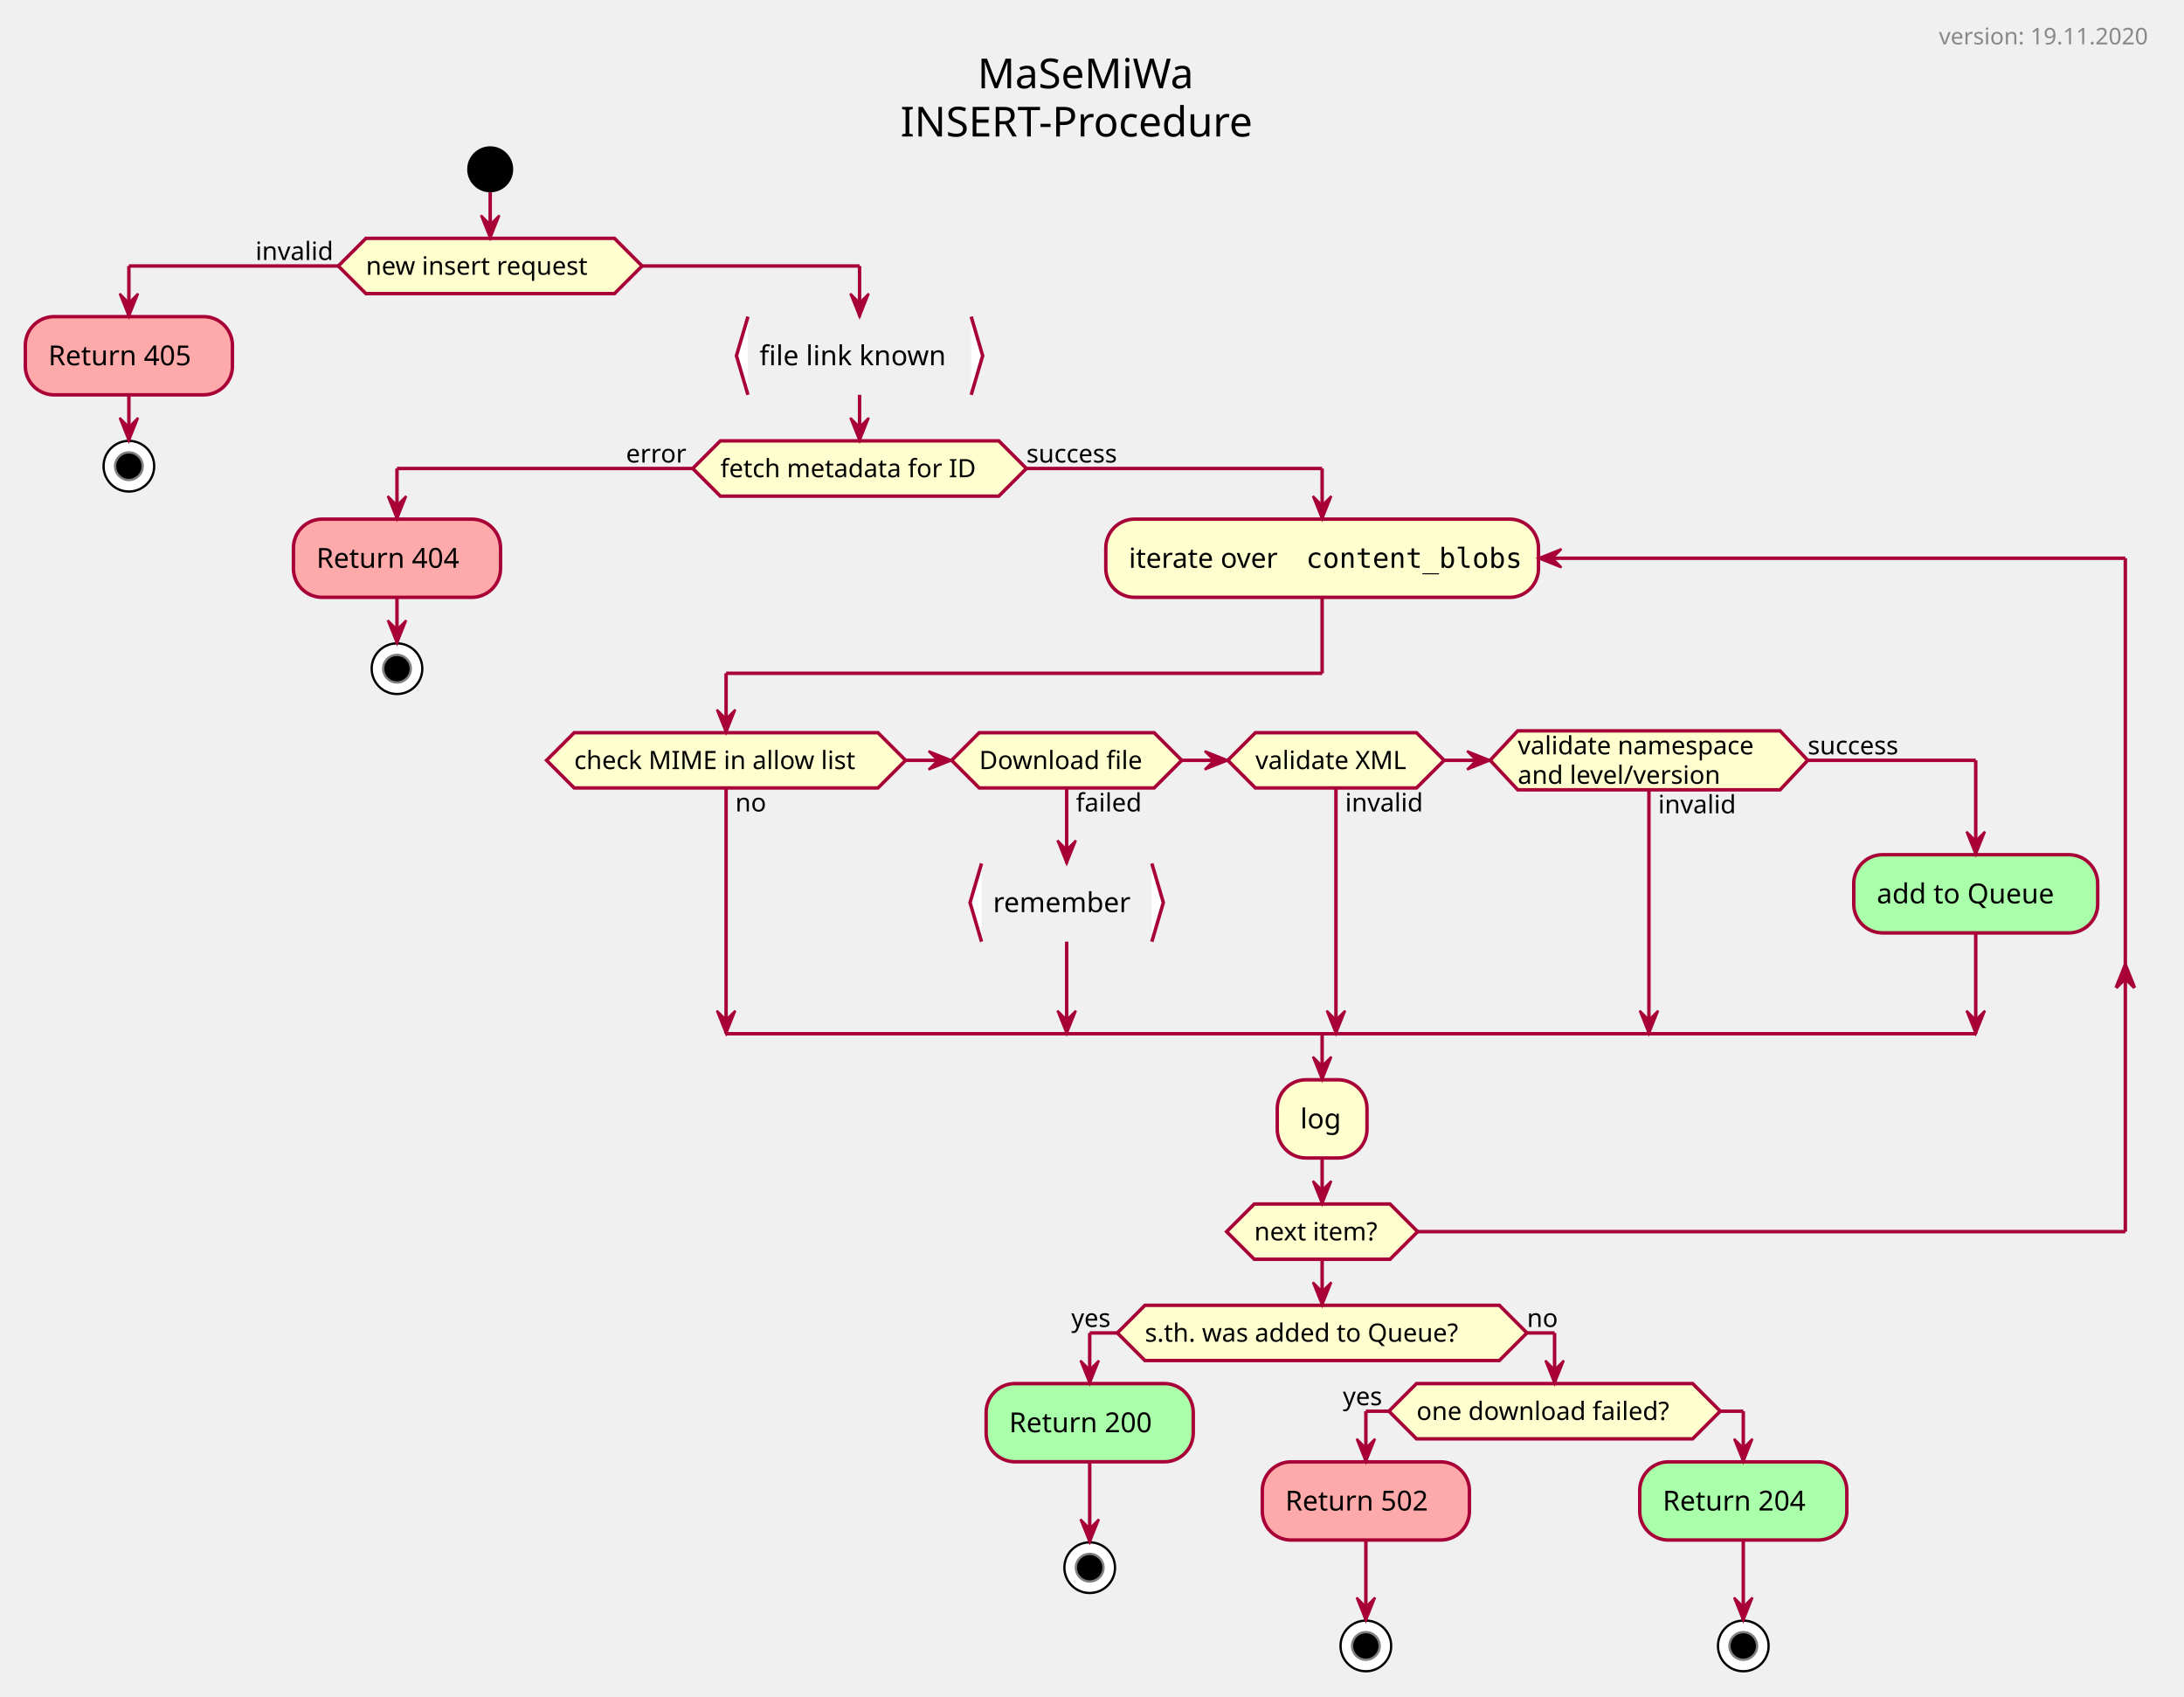
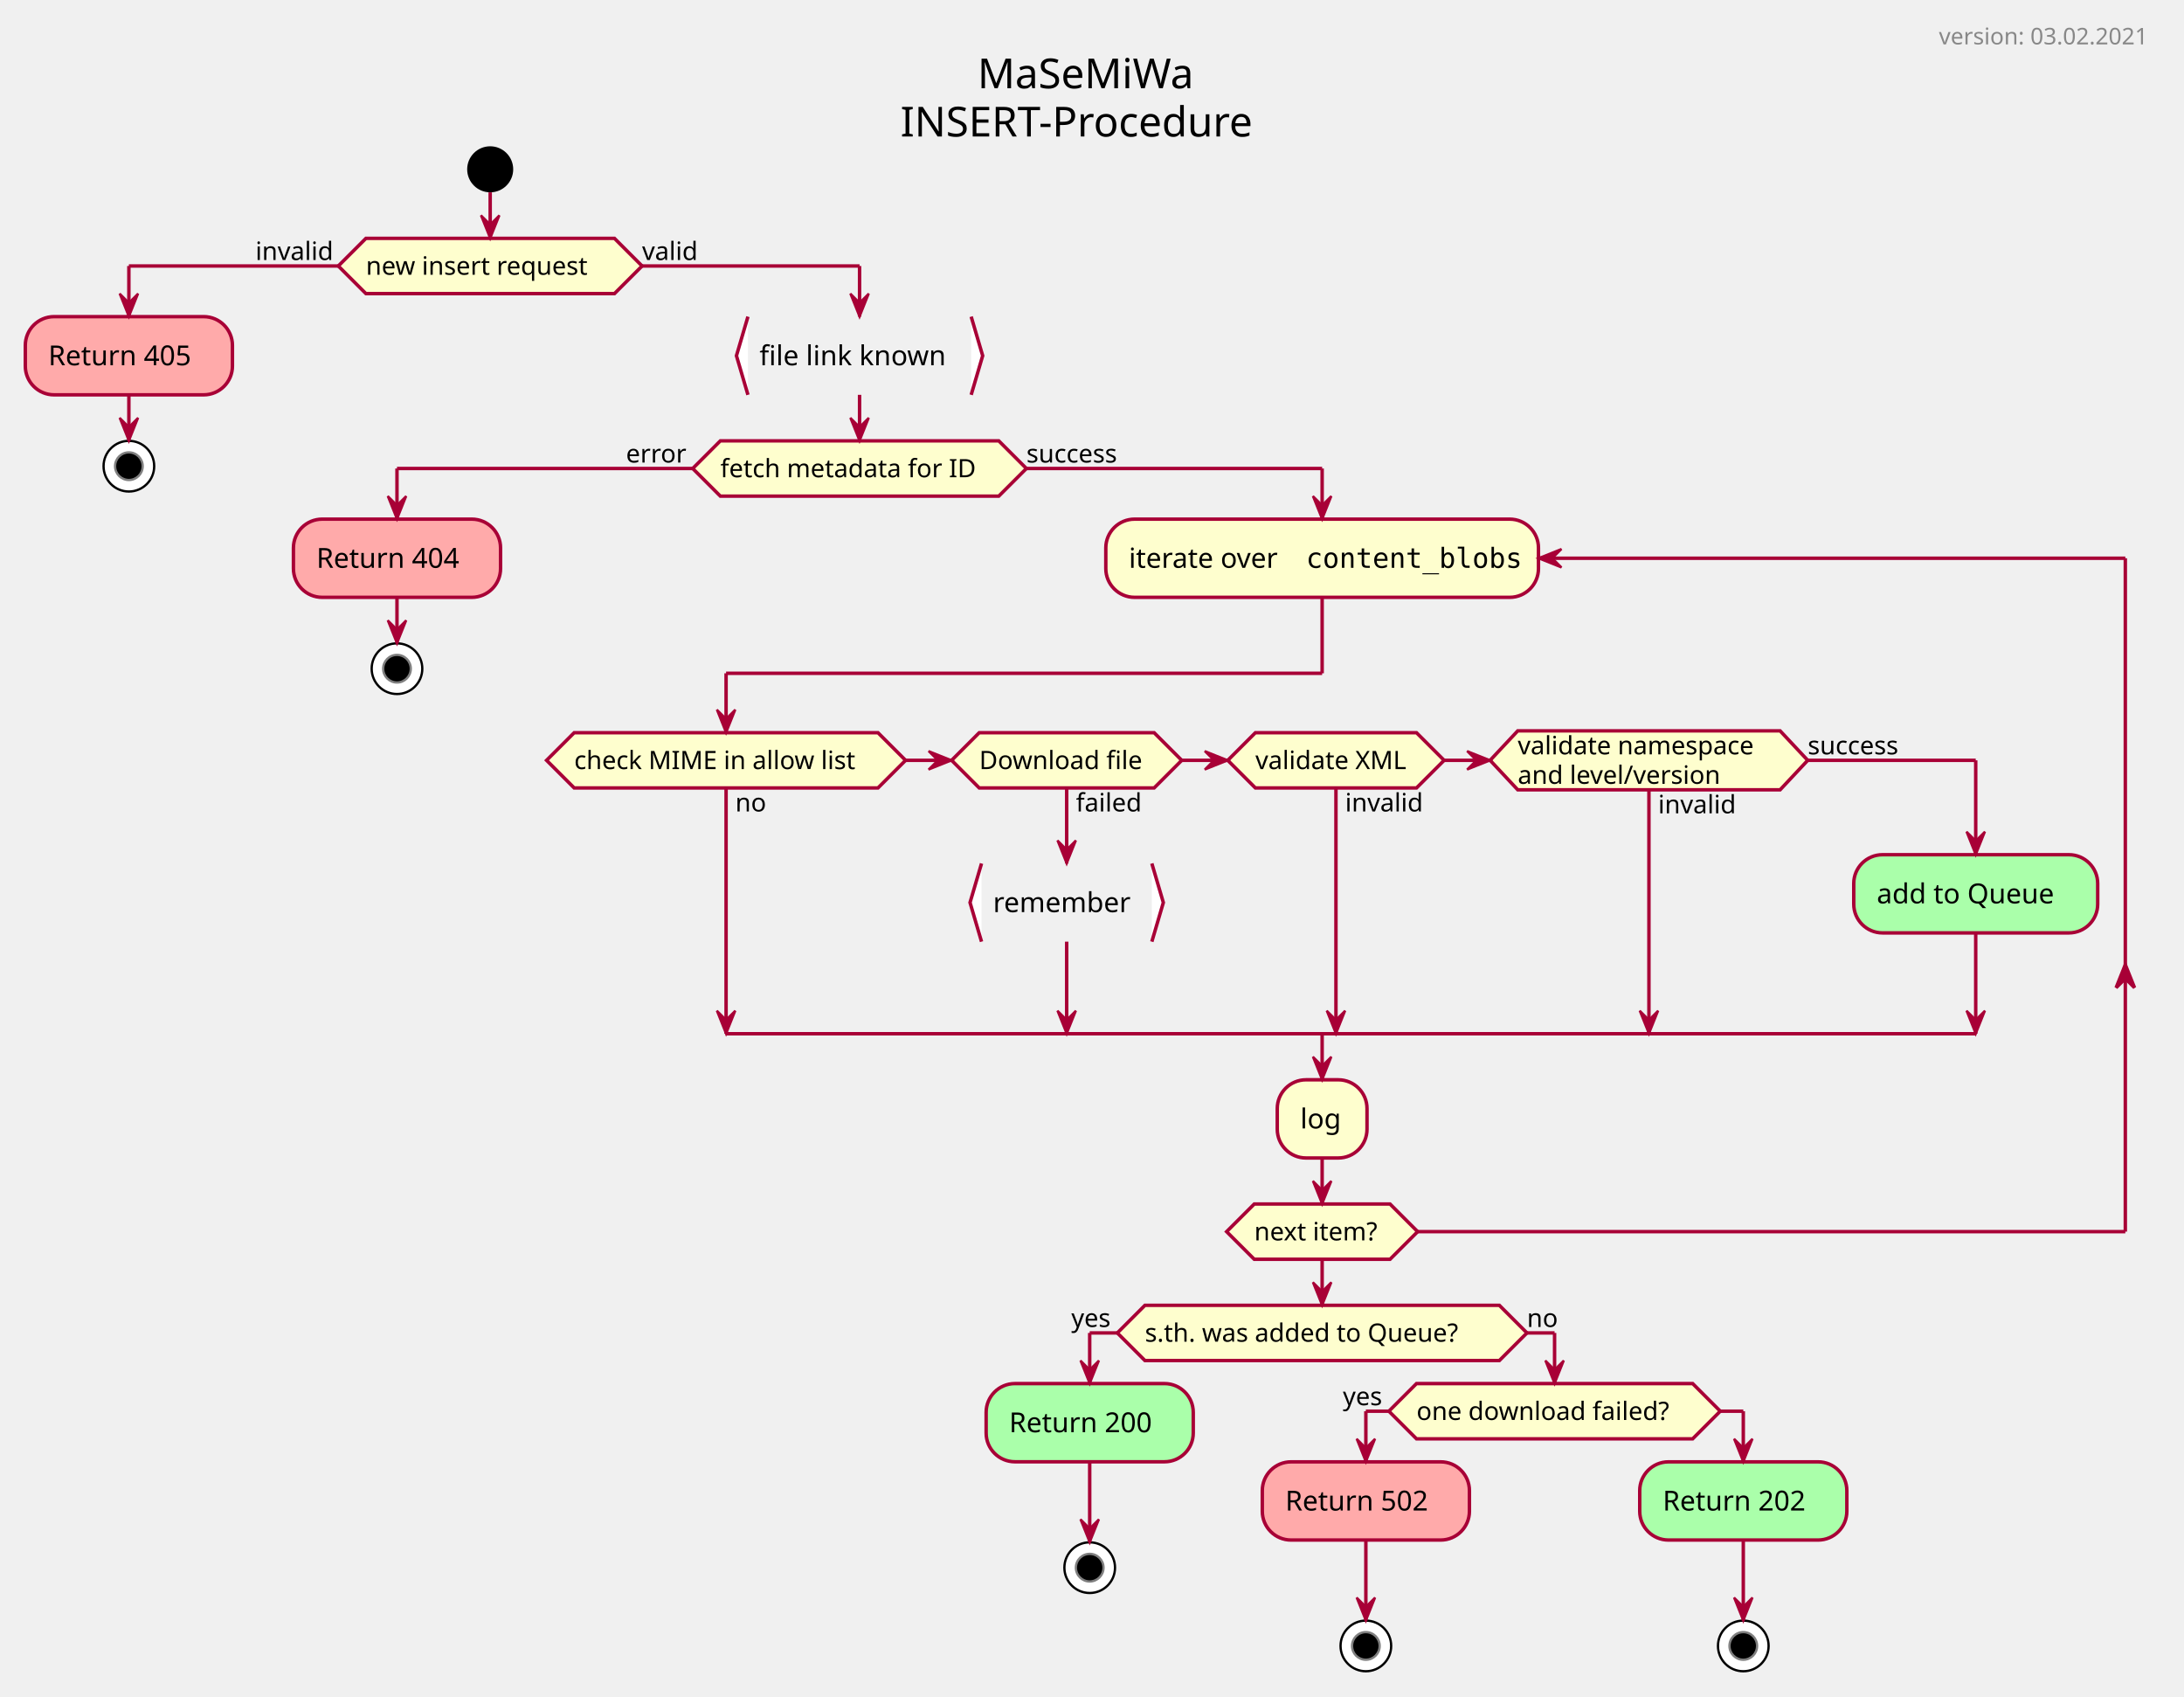
<svg xmlns="http://www.w3.org/2000/svg" contentScriptType="application/ecmascript" contentStyleType="text/css" height="737px" preserveAspectRatio="none" style="width:949px;height:737px;" version="1.1" viewBox="0 0 949 737" width="949px" zoomAndPan="magnify">
  <defs />
  <g>
-     <text fill="#888888" font-family="sans-serif" font-size="10" lengthAdjust="spacingAndGlyphs" textLength="95" x="842.5" y="19.282">version: 19.11.2020</text>
+     <text fill="#888888" font-family="sans-serif" font-size="10" lengthAdjust="spacingAndGlyphs" textLength="95" x="842.5" y="19.282">version: 03.02.2021</text>
    <text fill="#000000" font-family="sans-serif" font-size="18" lengthAdjust="spacingAndGlyphs" textLength="98" x="424.75" y="38.349">MaSeMiWa</text>
    <text fill="#000000" font-family="sans-serif" font-size="18" lengthAdjust="spacingAndGlyphs" textLength="165" x="391.25" y="59.302">INSERT-Procedure</text>
    <ellipse cx="213" cy="73.547" fill="#000000" rx="10" ry="10" style="stroke: none; stroke-width: 1.0;" />
    <polygon fill="#FEFECE" points="159,103.547,267,103.547,279,115.547,267,127.547,159,127.547,147,115.547,159,103.547" style="stroke: #A80036; stroke-width: 1.5;" />
    <text fill="#000000" font-family="sans-serif" font-size="11" lengthAdjust="spacingAndGlyphs" textLength="108" x="159" y="119.355">new insert request</text>
    <text fill="#000000" font-family="sans-serif" font-size="11" lengthAdjust="spacingAndGlyphs" textLength="36" x="111" y="112.953">invalid</text>
+     <text fill="#000000" font-family="sans-serif" font-size="11" lengthAdjust="spacingAndGlyphs" textLength="26" x="279" y="112.953">valid</text>
    <rect fill="#FFAAAA" height="33.969" rx="12.5" ry="12.5" style="stroke: #A80036; stroke-width: 1.5;" width="90" x="11" y="137.547" />
    <text fill="#000000" font-family="sans-serif" font-size="12" lengthAdjust="spacingAndGlyphs" textLength="70" x="21" y="158.685">Return 405</text>
    <ellipse cx="56" cy="202.516" fill="#FFFFFF" rx="11" ry="11" style="stroke: #000000; stroke-width: 1.0;" />
    <ellipse cx="56" cy="202.516" fill="#000000" rx="6" ry="6" style="stroke: #7F7F7F; stroke-width: 1.0;" />
    <path d="M325,137.547 L320,154.531 L325,171.516 M422,137.547 L427,154.531 L422,171.516 " fill="#FFFFFF" style="stroke: #A80036; stroke-width: 1.5;" />
    <text fill="#000000" font-family="sans-serif" font-size="12" lengthAdjust="spacingAndGlyphs" textLength="87" x="330" y="158.685">file link known</text>
    <polygon fill="#FEFECE" points="313,191.516,434,191.516,446,203.516,434,215.516,313,215.516,301,203.516,313,191.516" style="stroke: #A80036; stroke-width: 1.5;" />
    <text fill="#000000" font-family="sans-serif" font-size="11" lengthAdjust="spacingAndGlyphs" textLength="121" x="313" y="207.324">fetch metadata for ID</text>
    <text fill="#000000" font-family="sans-serif" font-size="11" lengthAdjust="spacingAndGlyphs" textLength="29" x="272" y="200.921">error</text>
    <text fill="#000000" font-family="sans-serif" font-size="11" lengthAdjust="spacingAndGlyphs" textLength="47" x="446" y="200.921">success</text>
    <rect fill="#FFAAAA" height="33.969" rx="12.5" ry="12.5" style="stroke: #A80036; stroke-width: 1.5;" width="90" x="127.5" y="225.516" />
    <text fill="#000000" font-family="sans-serif" font-size="12" lengthAdjust="spacingAndGlyphs" textLength="70" x="137.5" y="246.654">Return 404</text>
    <ellipse cx="172.5" cy="290.484" fill="#FFFFFF" rx="11" ry="11" style="stroke: #000000; stroke-width: 1.0;" />
    <ellipse cx="172.5" cy="290.484" fill="#000000" rx="6" ry="6" style="stroke: #7F7F7F; stroke-width: 1.0;" />
    <polygon fill="#FEFECE" points="249.5,318.289,381.5,318.289,393.5,330.289,381.5,342.289,249.5,342.289,237.5,330.289,249.5,318.289" style="stroke: #A80036; stroke-width: 1.5;" />
    <text fill="#000000" font-family="sans-serif" font-size="11" lengthAdjust="spacingAndGlyphs" textLength="14" x="319.5" y="352.5">no</text>
    <text fill="#000000" font-family="sans-serif" font-size="11" lengthAdjust="spacingAndGlyphs" textLength="132" x="249.5" y="334.097">check MIME in allow list</text>
    <polygon fill="#FEFECE" points="425.5,318.289,501.5,318.289,513.5,330.289,501.5,342.289,425.5,342.289,413.5,330.289,425.5,318.289" style="stroke: #A80036; stroke-width: 1.5;" />
    <text fill="#000000" font-family="sans-serif" font-size="11" lengthAdjust="spacingAndGlyphs" textLength="31" x="467.5" y="352.5">failed</text>
    <text fill="#000000" font-family="sans-serif" font-size="11" lengthAdjust="spacingAndGlyphs" textLength="76" x="425.5" y="334.097">Download file</text>
    <path d="M426.5,375.094 L421.5,392.078 L426.5,409.062 M500.5,375.094 L505.5,392.078 L500.5,409.062 " fill="#FFFFFF" style="stroke: #A80036; stroke-width: 1.5;" />
    <text fill="#000000" font-family="sans-serif" font-size="12" lengthAdjust="spacingAndGlyphs" textLength="64" x="431.5" y="396.232">remember</text>
    <polygon fill="#FEFECE" points="545.5,318.289,615.5,318.289,627.5,330.289,615.5,342.289,545.5,342.289,533.5,330.289,545.5,318.289" style="stroke: #A80036; stroke-width: 1.5;" />
    <text fill="#000000" font-family="sans-serif" font-size="11" lengthAdjust="spacingAndGlyphs" textLength="36" x="584.5" y="352.5">invalid</text>
    <text fill="#000000" font-family="sans-serif" font-size="11" lengthAdjust="spacingAndGlyphs" textLength="70" x="545.5" y="334.097">validate XML</text>
    <polygon fill="#FEFECE" points="659.5,317.484,773.5,317.484,785.5,330.289,773.5,343.094,659.5,343.094,647.5,330.289,659.5,317.484" style="stroke: #A80036; stroke-width: 1.5;" />
    <text fill="#000000" font-family="sans-serif" font-size="11" lengthAdjust="spacingAndGlyphs" textLength="36" x="720.5" y="353.304">invalid</text>
    <text fill="#000000" font-family="sans-serif" font-size="11" lengthAdjust="spacingAndGlyphs" textLength="114" x="659.5" y="327.695">validate namespace</text>
    <text fill="#000000" font-family="sans-serif" font-size="11" lengthAdjust="spacingAndGlyphs" textLength="97" x="659.5" y="340.5">and level/version</text>
    <text fill="#000000" font-family="sans-serif" font-size="11" lengthAdjust="spacingAndGlyphs" textLength="47" x="785.5" y="327.695">success</text>
    <rect fill="#AAFFAA" height="33.969" rx="12.5" ry="12.5" style="stroke: #A80036; stroke-width: 1.5;" width="106" x="805.5" y="371.289" />
    <text fill="#000000" font-family="sans-serif" font-size="12" lengthAdjust="spacingAndGlyphs" textLength="86" x="815.5" y="392.428">add to Queue</text>
    <rect fill="#FEFECE" height="33.969" rx="12.5" ry="12.5" style="stroke: #A80036; stroke-width: 1.5;" width="39" x="555" y="469.062" />
    <text fill="#000000" font-family="sans-serif" font-size="12" lengthAdjust="spacingAndGlyphs" textLength="19" x="565" y="490.201">log</text>
    <rect fill="#FEFECE" height="33.969" rx="12.5" ry="12.5" style="stroke: #A80036; stroke-width: 1.5;" width="188" x="480.5" y="225.516" />
    <text fill="#000000" font-family="sans-serif" font-size="12" lengthAdjust="spacingAndGlyphs" textLength="73" x="490.5" y="246.654">iterate over</text>
    <text fill="#000000" font-family="monospace" font-size="12" lengthAdjust="spacingAndGlyphs" textLength="91" x="567.5" y="246.654">content_blobs</text>
    <polygon fill="#FEFECE" points="545,523.031,604,523.031,616,535.031,604,547.031,545,547.031,533,535.031,545,523.031" style="stroke: #A80036; stroke-width: 1.5;" />
    <text fill="#000000" font-family="sans-serif" font-size="11" lengthAdjust="spacingAndGlyphs" textLength="59" x="545" y="538.839">next item?</text>
    <polygon fill="#FEFECE" points="497.5,567.031,651.5,567.031,663.5,579.031,651.5,591.031,497.5,591.031,485.5,579.031,497.5,567.031" style="stroke: #A80036; stroke-width: 1.5;" />
    <text fill="#000000" font-family="sans-serif" font-size="11" lengthAdjust="spacingAndGlyphs" textLength="154" x="497.5" y="582.839">s.th. was added to Queue?</text>
    <text fill="#000000" font-family="sans-serif" font-size="11" lengthAdjust="spacingAndGlyphs" textLength="20" x="465.5" y="576.437">yes</text>
    <text fill="#000000" font-family="sans-serif" font-size="11" lengthAdjust="spacingAndGlyphs" textLength="14" x="663.5" y="576.437">no</text>
    <rect fill="#AAFFAA" height="33.969" rx="12.5" ry="12.5" style="stroke: #A80036; stroke-width: 1.5;" width="90" x="428.5" y="601.031" />
    <text fill="#000000" font-family="sans-serif" font-size="12" lengthAdjust="spacingAndGlyphs" textLength="70" x="438.5" y="622.17">Return 200</text>
    <ellipse cx="473.5" cy="681" fill="#FFFFFF" rx="11" ry="11" style="stroke: #000000; stroke-width: 1.0;" />
    <ellipse cx="473.5" cy="681" fill="#000000" rx="6" ry="6" style="stroke: #7F7F7F; stroke-width: 1.0;" />
    <polygon fill="#FEFECE" points="615.5,601.031,735.5,601.031,747.5,613.031,735.5,625.031,615.5,625.031,603.5,613.031,615.5,601.031" style="stroke: #A80036; stroke-width: 1.5;" />
    <text fill="#000000" font-family="sans-serif" font-size="11" lengthAdjust="spacingAndGlyphs" textLength="120" x="615.5" y="616.839">one download failed?</text>
    <text fill="#000000" font-family="sans-serif" font-size="11" lengthAdjust="spacingAndGlyphs" textLength="20" x="583.5" y="610.437">yes</text>
    <rect fill="#FFAAAA" height="33.969" rx="12.5" ry="12.5" style="stroke: #A80036; stroke-width: 1.5;" width="90" x="548.5" y="635.031" />
    <text fill="#000000" font-family="sans-serif" font-size="12" lengthAdjust="spacingAndGlyphs" textLength="70" x="558.5" y="656.17">Return 502</text>
    <ellipse cx="593.5" cy="715" fill="#FFFFFF" rx="11" ry="11" style="stroke: #000000; stroke-width: 1.0;" />
    <ellipse cx="593.5" cy="715" fill="#000000" rx="6" ry="6" style="stroke: #7F7F7F; stroke-width: 1.0;" />
    <rect fill="#AAFFAA" height="33.969" rx="12.5" ry="12.5" style="stroke: #A80036; stroke-width: 1.5;" width="90" x="712.5" y="635.031" />
-     <text fill="#000000" font-family="sans-serif" font-size="12" lengthAdjust="spacingAndGlyphs" textLength="70" x="722.5" y="656.17">Return 204</text>
+     <text fill="#000000" font-family="sans-serif" font-size="12" lengthAdjust="spacingAndGlyphs" textLength="70" x="722.5" y="656.17">Return 202</text>
    <ellipse cx="757.5" cy="715" fill="#FFFFFF" rx="11" ry="11" style="stroke: #000000; stroke-width: 1.0;" />
    <ellipse cx="757.5" cy="715" fill="#000000" rx="6" ry="6" style="stroke: #7F7F7F; stroke-width: 1.0;" />
    <line style="stroke: #A80036; stroke-width: 1.5;" x1="56" x2="56" y1="171.516" y2="191.516" />
    <polygon fill="#A80036" points="52,181.516,56,191.516,60,181.516,56,185.516" style="stroke: #A80036; stroke-width: 1.0;" />
    <line style="stroke: #A80036; stroke-width: 1.5;" x1="172.5" x2="172.5" y1="259.484" y2="279.484" />
    <polygon fill="#A80036" points="168.5,269.484,172.5,279.484,176.5,269.484,172.5,273.484" style="stroke: #A80036; stroke-width: 1.0;" />
    <line style="stroke: #A80036; stroke-width: 1.5;" x1="315.5" x2="315.5" y1="342.289" y2="449.062" />
    <polygon fill="#A80036" points="311.5,439.062,315.5,449.062,319.5,439.062,315.5,443.062" style="stroke: #A80036; stroke-width: 1.0;" />
    <line style="stroke: #A80036; stroke-width: 1.5;" x1="463.5" x2="463.5" y1="342.289" y2="375.094" />
    <polygon fill="#A80036" points="459.5,365.094,463.5,375.094,467.5,365.094,463.5,369.094" style="stroke: #A80036; stroke-width: 1.0;" />
    <line style="stroke: #A80036; stroke-width: 1.5;" x1="463.5" x2="463.5" y1="409.062" y2="449.062" />
    <polygon fill="#A80036" points="459.5,439.062,463.5,449.062,467.5,439.062,463.5,443.062" style="stroke: #A80036; stroke-width: 1.0;" />
    <line style="stroke: #A80036; stroke-width: 1.5;" x1="580.5" x2="580.5" y1="342.289" y2="449.062" />
    <polygon fill="#A80036" points="576.5,439.062,580.5,449.062,584.5,439.062,580.5,443.062" style="stroke: #A80036; stroke-width: 1.0;" />
    <line style="stroke: #A80036; stroke-width: 1.5;" x1="716.5" x2="716.5" y1="343.094" y2="449.062" />
    <polygon fill="#A80036" points="712.5,439.062,716.5,449.062,720.5,439.062,716.5,443.062" style="stroke: #A80036; stroke-width: 1.0;" />
    <line style="stroke: #A80036; stroke-width: 1.5;" x1="393.5" x2="413.5" y1="330.289" y2="330.289" />
    <polygon fill="#A80036" points="403.5,326.289,413.5,330.289,403.5,334.289,407.5,330.289" style="stroke: #A80036; stroke-width: 1.0;" />
    <line style="stroke: #A80036; stroke-width: 1.5;" x1="513.5" x2="533.5" y1="330.289" y2="330.289" />
    <polygon fill="#A80036" points="523.5,326.289,533.5,330.289,523.5,334.289,527.5,330.289" style="stroke: #A80036; stroke-width: 1.0;" />
    <line style="stroke: #A80036; stroke-width: 1.5;" x1="627.5" x2="647.5" y1="330.289" y2="330.289" />
    <polygon fill="#A80036" points="637.5,326.289,647.5,330.289,637.5,334.289,641.5,330.289" style="stroke: #A80036; stroke-width: 1.0;" />
    <line style="stroke: #A80036; stroke-width: 1.5;" x1="574.5" x2="574.5" y1="259.484" y2="292.484" />
    <line style="stroke: #A80036; stroke-width: 1.5;" x1="574.5" x2="315.5" y1="292.484" y2="292.484" />
    <line style="stroke: #A80036; stroke-width: 1.5;" x1="315.5" x2="315.5" y1="292.484" y2="318.289" />
    <polygon fill="#A80036" points="311.5,308.289,315.5,318.289,319.5,308.289,315.5,312.289" style="stroke: #A80036; stroke-width: 1.0;" />
    <line style="stroke: #A80036; stroke-width: 1.5;" x1="785.5" x2="858.5" y1="330.289" y2="330.289" />
    <line style="stroke: #A80036; stroke-width: 1.5;" x1="858.5" x2="858.5" y1="330.289" y2="371.289" />
    <polygon fill="#A80036" points="854.5,361.289,858.5,371.289,862.5,361.289,858.5,365.289" style="stroke: #A80036; stroke-width: 1.0;" />
    <line style="stroke: #A80036; stroke-width: 1.5;" x1="858.5" x2="858.5" y1="405.258" y2="449.062" />
    <polygon fill="#A80036" points="854.5,439.062,858.5,449.062,862.5,439.062,858.5,443.062" style="stroke: #A80036; stroke-width: 1.0;" />
    <line style="stroke: #A80036; stroke-width: 1.5;" x1="315.5" x2="858.5" y1="449.062" y2="449.062" />
    <line style="stroke: #A80036; stroke-width: 1.5;" x1="574.5" x2="574.5" y1="449.062" y2="469.062" />
    <polygon fill="#A80036" points="570.5,459.062,574.5,469.062,578.5,459.062,574.5,463.062" style="stroke: #A80036; stroke-width: 1.0;" />
    <line style="stroke: #A80036; stroke-width: 1.5;" x1="616" x2="923.5" y1="535.031" y2="535.031" />
    <polygon fill="#A80036" points="919.5,429.062,923.5,419.062,927.5,429.062,923.5,425.062" style="stroke: #A80036; stroke-width: 1.5;" />
    <line style="stroke: #A80036; stroke-width: 1.5;" x1="923.5" x2="923.5" y1="242.5" y2="535.031" />
    <line style="stroke: #A80036; stroke-width: 1.5;" x1="923.5" x2="668.5" y1="242.5" y2="242.5" />
    <polygon fill="#A80036" points="678.5,238.5,668.5,242.5,678.5,246.5,674.5,242.5" style="stroke: #A80036; stroke-width: 1.0;" />
    <line style="stroke: #A80036; stroke-width: 1.5;" x1="574.5" x2="574.5" y1="503.031" y2="523.031" />
    <polygon fill="#A80036" points="570.5,513.031,574.5,523.031,578.5,513.031,574.5,517.031" style="stroke: #A80036; stroke-width: 1.0;" />
    <line style="stroke: #A80036; stroke-width: 1.5;" x1="473.5" x2="473.5" y1="635" y2="670" />
    <polygon fill="#A80036" points="469.5,660,473.5,670,477.5,660,473.5,664" style="stroke: #A80036; stroke-width: 1.0;" />
    <line style="stroke: #A80036; stroke-width: 1.5;" x1="593.5" x2="593.5" y1="669" y2="704" />
    <polygon fill="#A80036" points="589.5,694,593.5,704,597.5,694,593.5,698" style="stroke: #A80036; stroke-width: 1.0;" />
    <line style="stroke: #A80036; stroke-width: 1.5;" x1="757.5" x2="757.5" y1="669" y2="704" />
    <polygon fill="#A80036" points="753.5,694,757.5,704,761.5,694,757.5,698" style="stroke: #A80036; stroke-width: 1.0;" />
    <line style="stroke: #A80036; stroke-width: 1.5;" x1="603.5" x2="593.5" y1="613.031" y2="613.031" />
    <line style="stroke: #A80036; stroke-width: 1.5;" x1="593.5" x2="593.5" y1="613.031" y2="635.031" />
    <polygon fill="#A80036" points="589.5,625.031,593.5,635.031,597.5,625.031,593.5,629.031" style="stroke: #A80036; stroke-width: 1.0;" />
    <line style="stroke: #A80036; stroke-width: 1.5;" x1="747.5" x2="757.5" y1="613.031" y2="613.031" />
    <line style="stroke: #A80036; stroke-width: 1.5;" x1="757.5" x2="757.5" y1="613.031" y2="635.031" />
    <polygon fill="#A80036" points="753.5,625.031,757.5,635.031,761.5,625.031,757.5,629.031" style="stroke: #A80036; stroke-width: 1.0;" />
    <line style="stroke: #A80036; stroke-width: 1.5;" x1="485.5" x2="473.5" y1="579.031" y2="579.031" />
    <line style="stroke: #A80036; stroke-width: 1.5;" x1="473.5" x2="473.5" y1="579.031" y2="601.031" />
    <polygon fill="#A80036" points="469.5,591.031,473.5,601.031,477.5,591.031,473.5,595.031" style="stroke: #A80036; stroke-width: 1.0;" />
    <line style="stroke: #A80036; stroke-width: 1.5;" x1="663.5" x2="675.5" y1="579.031" y2="579.031" />
    <line style="stroke: #A80036; stroke-width: 1.5;" x1="675.5" x2="675.5" y1="579.031" y2="601.031" />
    <polygon fill="#A80036" points="671.5,591.031,675.5,601.031,679.5,591.031,675.5,595.031" style="stroke: #A80036; stroke-width: 1.0;" />
    <line style="stroke: #A80036; stroke-width: 1.5;" x1="574.5" x2="574.5" y1="547.031" y2="567.031" />
    <polygon fill="#A80036" points="570.5,557.031,574.5,567.031,578.5,557.031,574.5,561.031" style="stroke: #A80036; stroke-width: 1.0;" />
    <line style="stroke: #A80036; stroke-width: 1.5;" x1="301" x2="172.5" y1="203.516" y2="203.516" />
    <line style="stroke: #A80036; stroke-width: 1.5;" x1="172.5" x2="172.5" y1="203.516" y2="225.516" />
    <polygon fill="#A80036" points="168.5,215.516,172.5,225.516,176.5,215.516,172.5,219.516" style="stroke: #A80036; stroke-width: 1.0;" />
    <line style="stroke: #A80036; stroke-width: 1.5;" x1="446" x2="574.5" y1="203.516" y2="203.516" />
    <line style="stroke: #A80036; stroke-width: 1.5;" x1="574.5" x2="574.5" y1="203.516" y2="225.516" />
    <polygon fill="#A80036" points="570.5,215.516,574.5,225.516,578.5,215.516,574.5,219.516" style="stroke: #A80036; stroke-width: 1.0;" />
    <line style="stroke: #A80036; stroke-width: 1.5;" x1="373.5" x2="373.5" y1="171.516" y2="191.516" />
    <polygon fill="#A80036" points="369.5,181.516,373.5,191.516,377.5,181.516,373.5,185.516" style="stroke: #A80036; stroke-width: 1.0;" />
    <line style="stroke: #A80036; stroke-width: 1.5;" x1="147" x2="56" y1="115.547" y2="115.547" />
    <line style="stroke: #A80036; stroke-width: 1.5;" x1="56" x2="56" y1="115.547" y2="137.547" />
    <polygon fill="#A80036" points="52,127.547,56,137.547,60,127.547,56,131.547" style="stroke: #A80036; stroke-width: 1.0;" />
    <line style="stroke: #A80036; stroke-width: 1.5;" x1="279" x2="373.5" y1="115.547" y2="115.547" />
    <line style="stroke: #A80036; stroke-width: 1.5;" x1="373.5" x2="373.5" y1="115.547" y2="137.547" />
    <polygon fill="#A80036" points="369.5,127.547,373.5,137.547,377.5,127.547,373.5,131.547" style="stroke: #A80036; stroke-width: 1.0;" />
    <line style="stroke: #A80036; stroke-width: 1.5;" x1="213" x2="213" y1="83.547" y2="103.547" />
    <polygon fill="#A80036" points="209,93.547,213,103.547,217,93.547,213,97.547" style="stroke: #A80036; stroke-width: 1.0;" />
  </g>
</svg>
